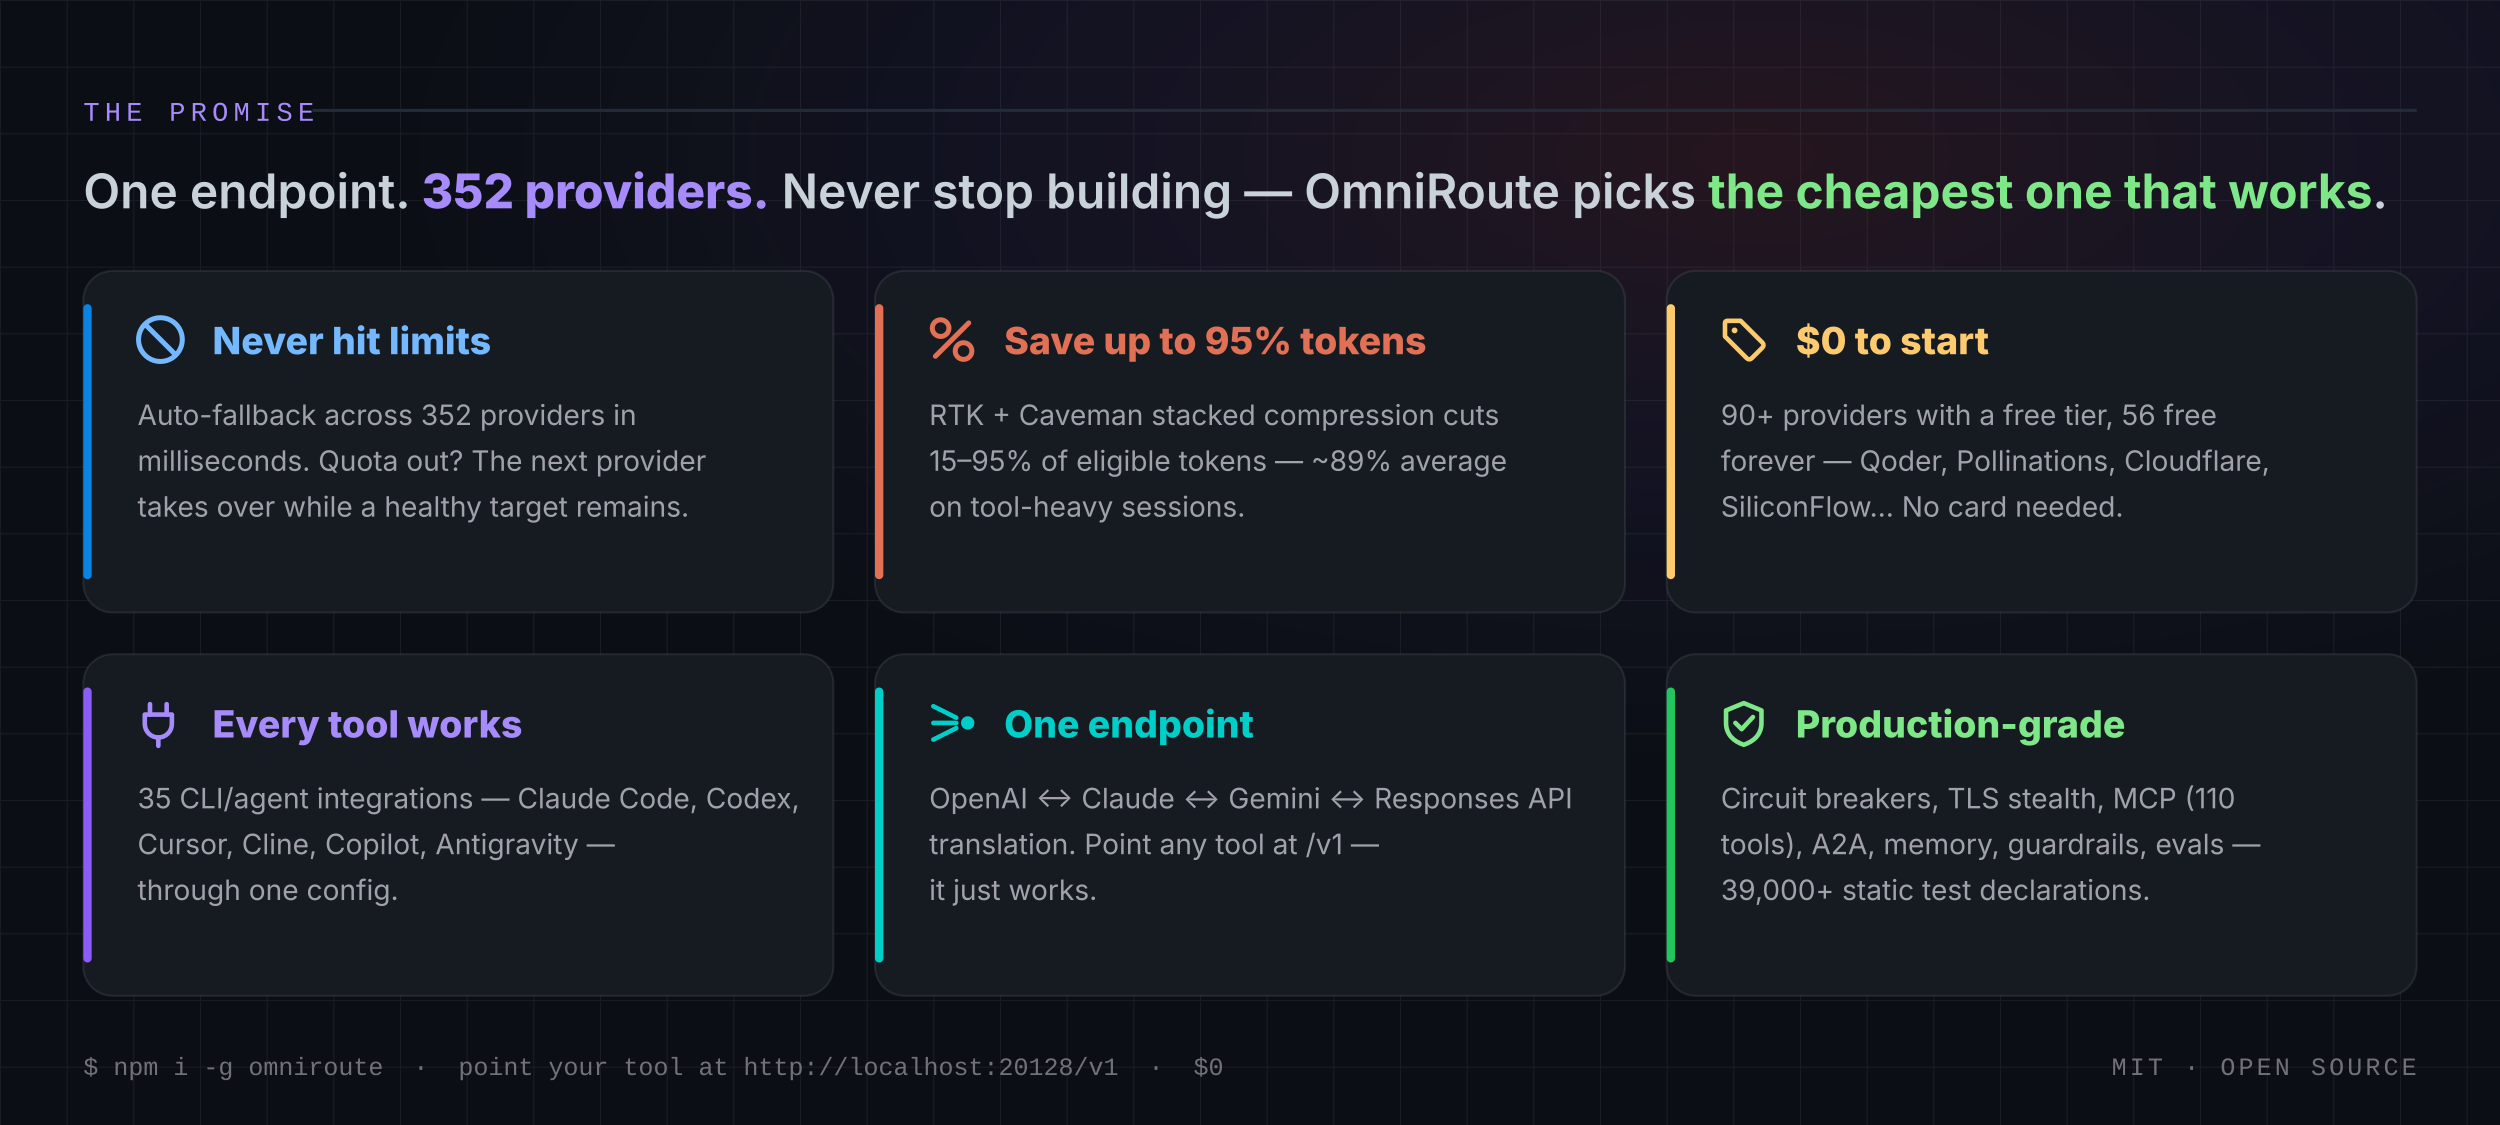
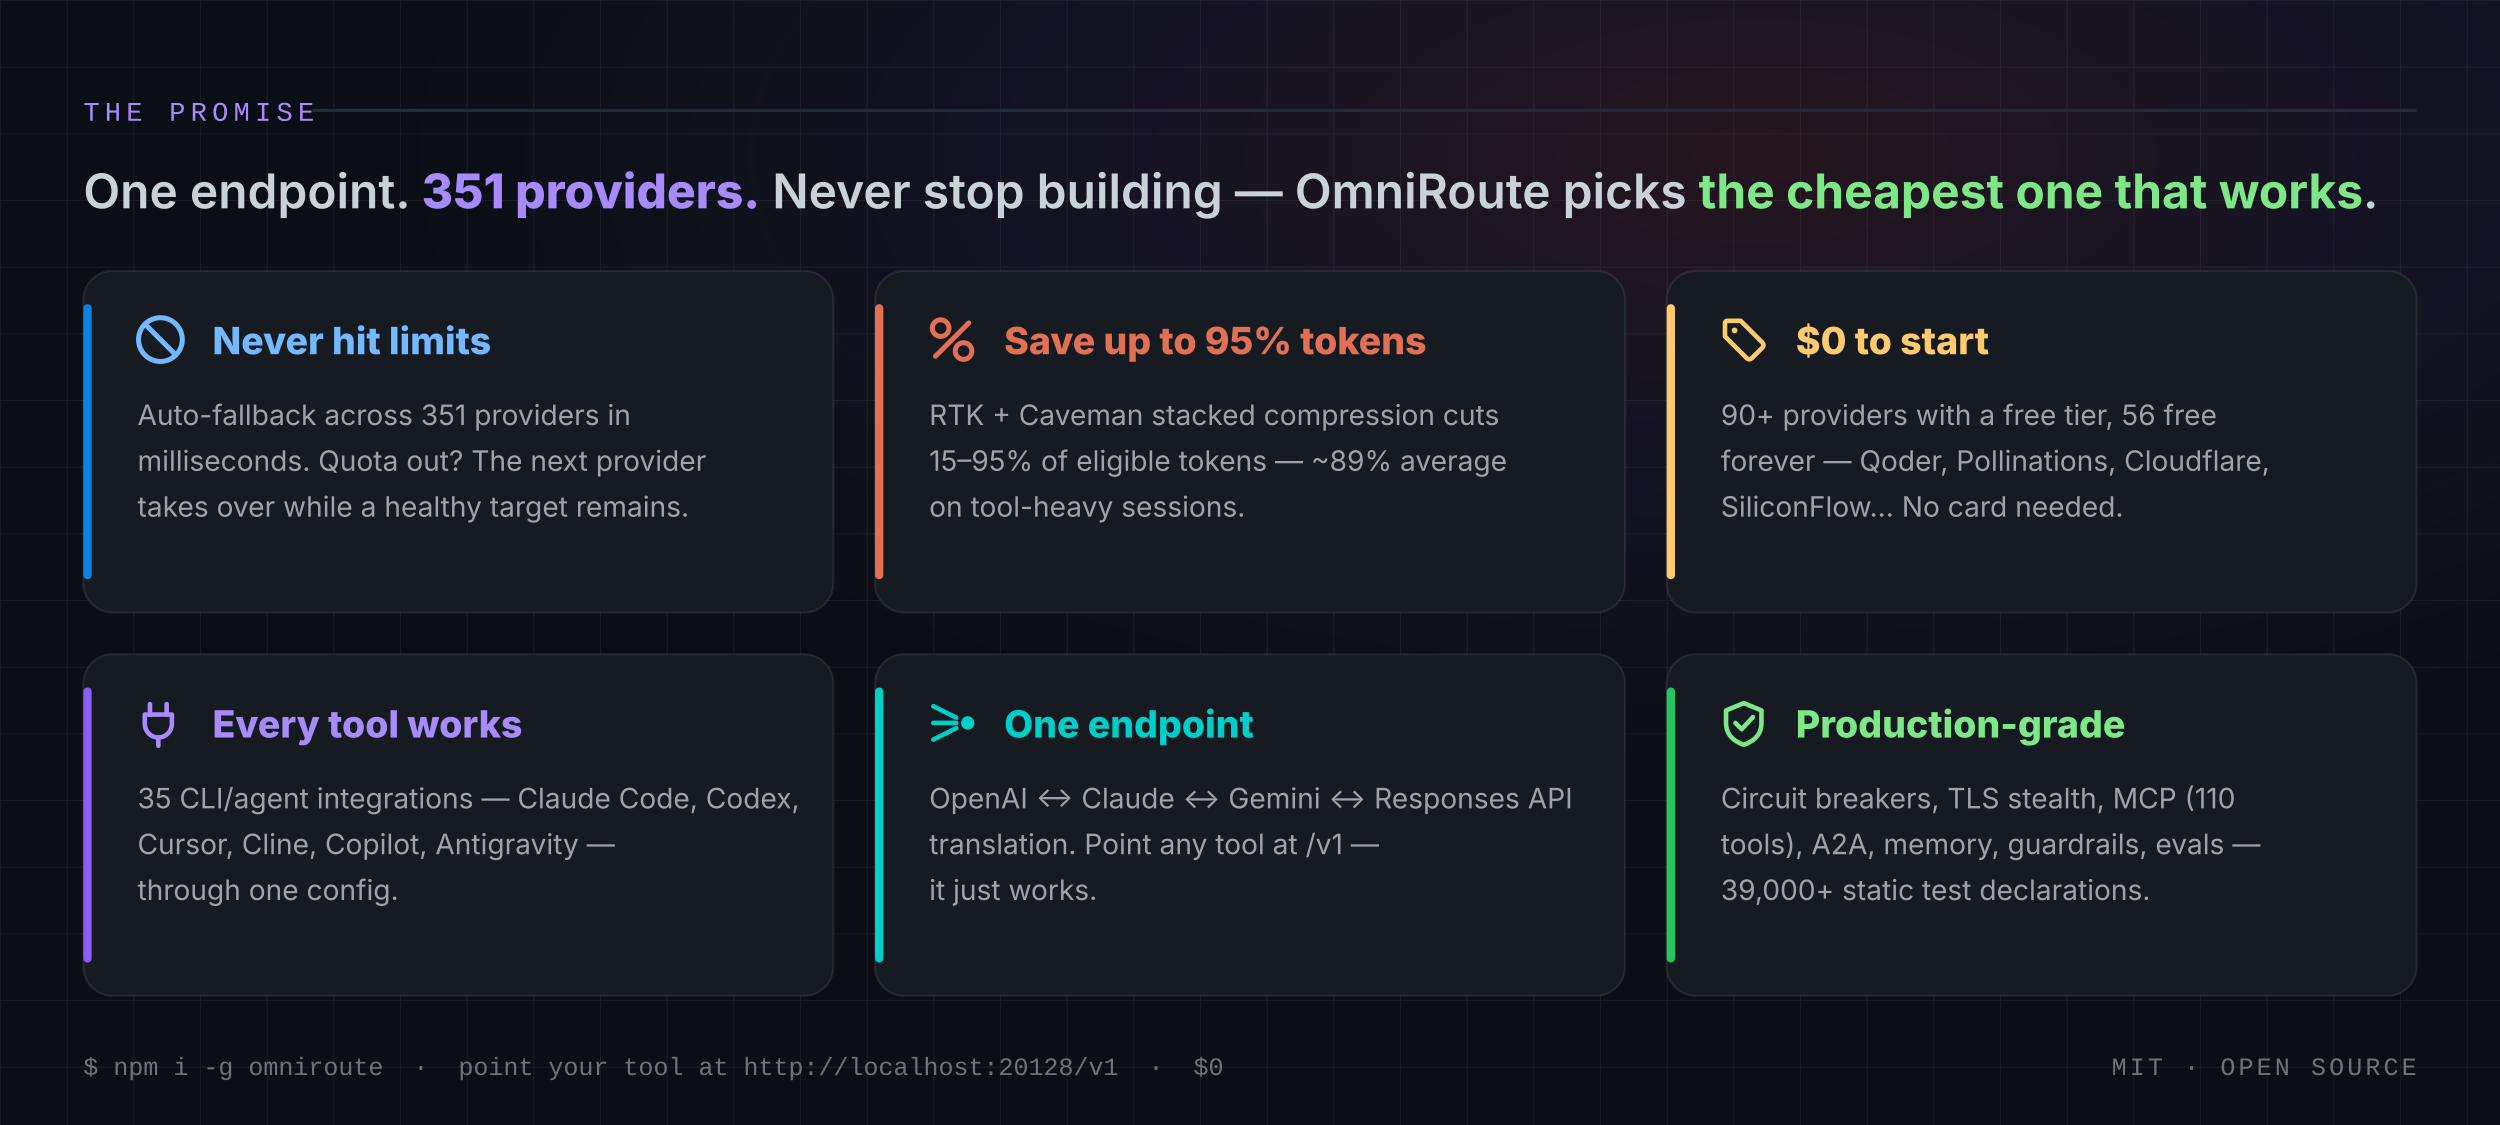
- <svg xmlns="http://www.w3.org/2000/svg" viewBox="0 0 1200 540" role="img" aria-label="The OmniRoute promise: one endpoint and 352 providers. Six pillars. Resilient fallback: automatic routing continues while another healthy target is available. Save up to 95 percent of eligible tokens: RTK plus Caveman stacked compression averages about 89 percent on tool-heavy sessions. Zero dollars to start: 90+ providers with a free tier and 56 recurring or keyless free-forever providers. Every tool works: 35 CLI and agent integration records, including Claude Code, Codex, Cursor, Cline, Copilot and Antigravity, through one config. One endpoint: OpenAI, Claude, Gemini and Responses API translation at /v1. Production controls: circuit breakers, TLS stealth, MCP with 110 tools, A2A, memory, guardrails, evals, and 39,000+ static test declarations across 5,100+ tracked test files.">
+ <svg xmlns="http://www.w3.org/2000/svg" viewBox="0 0 1200 540" role="img" aria-label="The OmniRoute promise: one endpoint and 351 providers. Six pillars. Resilient fallback: automatic routing continues while another healthy target is available. Save up to 95 percent of eligible tokens: RTK plus Caveman stacked compression averages about 89 percent on tool-heavy sessions. Zero dollars to start: 90+ providers with a free tier and 55 recurring or keyless free-forever providers. Every tool works: 35 CLI and agent integration records, including Claude Code, Codex, Cursor, Cline, Copilot and Antigravity, through one config. One endpoint: OpenAI, Claude, Gemini and Responses API translation at /v1. Production controls: circuit breakers, TLS stealth, MCP with 110 tools, A2A, memory, guardrails, evals, and 39,000+ static test declarations across 5,100+ tracked test files.">
  <defs>
    <pattern id="gridPaperP" width="32" height="32" patternUnits="userSpaceOnUse">
      <path d="M 32 0 L 0 0 0 32" fill="none" stroke="#ffffff" stroke-opacity="0.06" stroke-width="1" />
    </pattern>
    <radialGradient id="bgGlowP" cx="70%" cy="14%" r="55%">
      <stop offset="0%" stop-color="#e54d5e" stop-opacity="0.12" />
      <stop offset="55%" stop-color="#8b5cf6" stop-opacity="0.06" />
      <stop offset="100%" stop-color="#6366f1" stop-opacity="0" />
    </radialGradient>
  </defs>
  <rect width="1200" height="540" fill="#0b0e14" />
  <rect width="1200" height="540" fill="url(#gridPaperP)" />
  <rect width="1200" height="540" fill="url(#bgGlowP)" />
  <g>
    <text x="40" y="58" font-family="Consolas, 'Courier New', monospace" font-size="13" letter-spacing="2.5" fill="#a78bfa">THE PROMISE</text>
    <line x1="150" y1="53" x2="1160" y2="53" stroke="#232b38" stroke-width="1.5" />
  </g>
  <g>
-     <text x="40" y="100" font-family="Inter, 'Segoe UI', Arial, Helvetica, system-ui, sans-serif" font-size="23" font-weight="600" fill="#c9d1d9">One endpoint. <tspan fill="#a78bfa" font-weight="800">352 providers.</tspan> Never stop building — OmniRoute picks <tspan fill="#7ee787" font-weight="700">the cheapest one that works</tspan>.</text>
+     <text x="40" y="100" font-family="Inter, 'Segoe UI', Arial, Helvetica, system-ui, sans-serif" font-size="23" font-weight="600" fill="#c9d1d9">One endpoint. <tspan fill="#a78bfa" font-weight="800">351 providers.</tspan> Never stop building — OmniRoute picks <tspan fill="#7ee787" font-weight="700">the cheapest one that works</tspan>.</text>
  </g>
  <g font-family="Inter, 'Segoe UI', Arial, Helvetica, system-ui, sans-serif">
    <g>
      <rect x="40" y="130" width="360" height="164" rx="14" fill="#161b22" stroke="#ffffff" stroke-opacity="0.08" stroke-width="1" />
      <rect x="40" y="130" width="360" height="164" rx="14" fill="none" stroke="#74b9ff" stroke-width="1.5" opacity="0">
        <animate attributeName="opacity" values="0;0.9;0;0" keyTimes="0;0.055;0.12;1" dur="12s" begin="3s" repeatCount="indefinite" />
      </rect>
      <rect x="40" y="146" width="4" height="132" rx="2" fill="#0984e3" />
      <g transform="translate(66,152)" stroke="#74b9ff" stroke-width="2.4" fill="none" stroke-linecap="round">
        <circle cx="11" cy="11" r="10.5" />
        <line x1="3.9" y1="3.9" x2="18.1" y2="18.1" />
      </g>
      <text x="102" y="170" font-size="18" font-weight="800" fill="#74b9ff">Never hit limits</text>
-       <text x="66" y="204" font-size="13.5" fill="#a1a1aa">Auto-fallback across 352 providers in</text>
+       <text x="66" y="204" font-size="13.5" fill="#a1a1aa">Auto-fallback across 351 providers in</text>
      <text x="66" y="226" font-size="13.5" fill="#a1a1aa">milliseconds. Quota out? The next provider</text>
      <text x="66" y="248" font-size="13.5" fill="#a1a1aa">takes over while a healthy target remains.</text>
    </g>
    <g>
      <rect x="420" y="130" width="360" height="164" rx="14" fill="#161b22" stroke="#ffffff" stroke-opacity="0.08" stroke-width="1" />
      <rect x="420" y="130" width="360" height="164" rx="14" fill="none" stroke="#e17055" stroke-width="1.5" opacity="0">
        <animate attributeName="opacity" values="0;0;0.9;0;0" keyTimes="0;0.167;0.222;0.287;1" dur="12s" begin="3s" repeatCount="indefinite" />
      </rect>
      <rect x="420" y="146" width="4" height="132" rx="2" fill="#e17055" />
      <g transform="translate(446,152)" stroke="#e17055" stroke-width="2.4" fill="none" stroke-linecap="round">
        <circle cx="5.5" cy="5.5" r="4" />
        <circle cx="16.5" cy="16.5" r="4" />
        <line x1="19" y1="3" x2="3" y2="19" />
      </g>
      <text x="482" y="170" font-size="18" font-weight="800" fill="#e17055">Save up to 95% tokens</text>
      <text x="446" y="204" font-size="13.5" fill="#a1a1aa">RTK + Caveman stacked compression cuts</text>
      <text x="446" y="226" font-size="13.5" fill="#a1a1aa">15–95% of eligible tokens — ~89% average</text>
      <text x="446" y="248" font-size="13.5" fill="#a1a1aa">on tool-heavy sessions.</text>
    </g>
    <g>
      <rect x="800" y="130" width="360" height="164" rx="14" fill="#161b22" stroke="#ffffff" stroke-opacity="0.08" stroke-width="1" />
      <rect x="800" y="130" width="360" height="164" rx="14" fill="none" stroke="#fdcb6e" stroke-width="1.5" opacity="0">
        <animate attributeName="opacity" values="0;0;0.9;0;0" keyTimes="0;0.334;0.389;0.454;1" dur="12s" begin="3s" repeatCount="indefinite" />
      </rect>
      <rect x="800" y="146" width="4" height="132" rx="2" fill="#fdcb6e" />
      <g transform="translate(826,152)" stroke="#fdcb6e" stroke-width="2.2" fill="none" stroke-linecap="round" stroke-linejoin="round">
        <path d="M 2,9.5 L 2,3 A 1,1 0 0 1 3,2 L 9.5,2 L 20,12.5 A 1.6,1.6 0 0 1 20,14.8 L 14.8,20 A 1.6,1.6 0 0 1 12.5,20 Z" />
        <circle cx="6.6" cy="6.6" r="1.4" fill="#fdcb6e" stroke="none" />
      </g>
      <text x="862" y="170" font-size="18" font-weight="800" fill="#fdcb6e">$0 to start</text>
      <text x="826" y="204" font-size="13.5" fill="#a1a1aa">90+ providers with a free tier, 56 free</text>
      <text x="826" y="226" font-size="13.5" fill="#a1a1aa">forever — Qoder, Pollinations, Cloudflare,</text>
      <text x="826" y="248" font-size="13.5" fill="#a1a1aa">SiliconFlow… No card needed.</text>
    </g>
    <g>
      <rect x="40" y="314" width="360" height="164" rx="14" fill="#161b22" stroke="#ffffff" stroke-opacity="0.08" stroke-width="1" />
      <rect x="40" y="314" width="360" height="164" rx="14" fill="none" stroke="#a78bfa" stroke-width="1.5" opacity="0">
        <animate attributeName="opacity" values="0;0;0.9;0;0" keyTimes="0;0.5;0.555;0.62;1" dur="12s" begin="3s" repeatCount="indefinite" />
      </rect>
      <rect x="40" y="330" width="4" height="132" rx="2" fill="#8b5cf6" />
      <g transform="translate(66,336)" stroke="#a78bfa" stroke-width="2.2" fill="none" stroke-linecap="round" stroke-linejoin="round">
        <path d="M 6,2 L 6,7 M 14,2 L 14,7" />
        <path d="M 3.5,7 L 16.5,7 L 16.5,11.5 A 6.5,6.5 0 0 1 10,18 A 6.5,6.5 0 0 1 3.5,11.5 Z" />
        <path d="M 10,18 L 10,22" />
      </g>
      <text x="102" y="354" font-size="18" font-weight="800" fill="#a78bfa">Every tool works</text>
      <text x="66" y="388" font-size="13.5" fill="#a1a1aa">35 CLI/agent integrations — Claude Code, Codex,</text>
      <text x="66" y="410" font-size="13.5" fill="#a1a1aa">Cursor, Cline, Copilot, Antigravity —</text>
      <text x="66" y="432" font-size="13.5" fill="#a1a1aa">through one config.</text>
    </g>
    <g>
      <rect x="420" y="314" width="360" height="164" rx="14" fill="#161b22" stroke="#ffffff" stroke-opacity="0.08" stroke-width="1" />
      <rect x="420" y="314" width="360" height="164" rx="14" fill="none" stroke="#00cec9" stroke-width="1.5" opacity="0">
        <animate attributeName="opacity" values="0;0;0.9;0;0" keyTimes="0;0.667;0.722;0.787;1" dur="12s" begin="3s" repeatCount="indefinite" />
      </rect>
      <rect x="420" y="330" width="4" height="132" rx="2" fill="#00cec9" />
      <g transform="translate(446,336)" stroke="#00cec9" stroke-width="2.2" fill="none" stroke-linecap="round">
        <path d="M 2,3 L 13,8.5 M 2,11 L 13,11 M 2,19 L 13,13.5" />
        <circle cx="18.5" cy="11" r="3.2" fill="#00cec9" stroke="none" />
      </g>
      <text x="482" y="354" font-size="18" font-weight="800" fill="#00cec9">One endpoint</text>
      <text x="446" y="388" font-size="13.5" fill="#a1a1aa">OpenAI ↔ Claude ↔ Gemini ↔ Responses API</text>
      <text x="446" y="410" font-size="13.5" fill="#a1a1aa">translation. Point any tool at /v1 —</text>
      <text x="446" y="432" font-size="13.5" fill="#a1a1aa">it just works.</text>
    </g>
    <g>
      <rect x="800" y="314" width="360" height="164" rx="14" fill="#161b22" stroke="#ffffff" stroke-opacity="0.08" stroke-width="1" />
      <rect x="800" y="314" width="360" height="164" rx="14" fill="none" stroke="#7ee787" stroke-width="1.5" opacity="0">
        <animate attributeName="opacity" values="0;0;0.9;0;0" keyTimes="0;0.834;0.889;0.954;1" dur="12s" begin="3s" repeatCount="indefinite" />
      </rect>
      <rect x="800" y="330" width="4" height="132" rx="2" fill="#22c55e" />
      <g transform="translate(826,336)" stroke="#7ee787" stroke-width="2.2" fill="none" stroke-linecap="round" stroke-linejoin="round">
        <path d="M 11,1.5 L 19.5,5 L 19.5,11 C 19.5,16.5 16,19.8 11,21.5 C 6,19.8 2.5,16.5 2.5,11 L 2.5,5 Z" />
        <path d="M 7,11 L 10,14 L 15.4,8.2" />
      </g>
      <text x="862" y="354" font-size="18" font-weight="800" fill="#7ee787">Production-grade</text>
      <text x="826" y="388" font-size="13.5" fill="#a1a1aa">Circuit breakers, TLS stealth, MCP (110</text>
      <text x="826" y="410" font-size="13.5" fill="#a1a1aa">tools), A2A, memory, guardrails, evals —</text>
      <text x="826" y="432" font-size="13.5" fill="#a1a1aa">39,000+ static test declarations.</text>
    </g>
  </g>
  <g>
    <text x="40" y="516" font-family="Consolas, 'Courier New', monospace" font-size="12" fill="#71717a">$ npm i -g omniroute  ·  point your tool at http://localhost:20128/v1  ·  $0</text>
    <text x="1160" y="516" text-anchor="end" font-family="Consolas, 'Courier New', monospace" font-size="12" letter-spacing="1.5" fill="#71717a">MIT · OPEN SOURCE</text>
  </g>
</svg>
